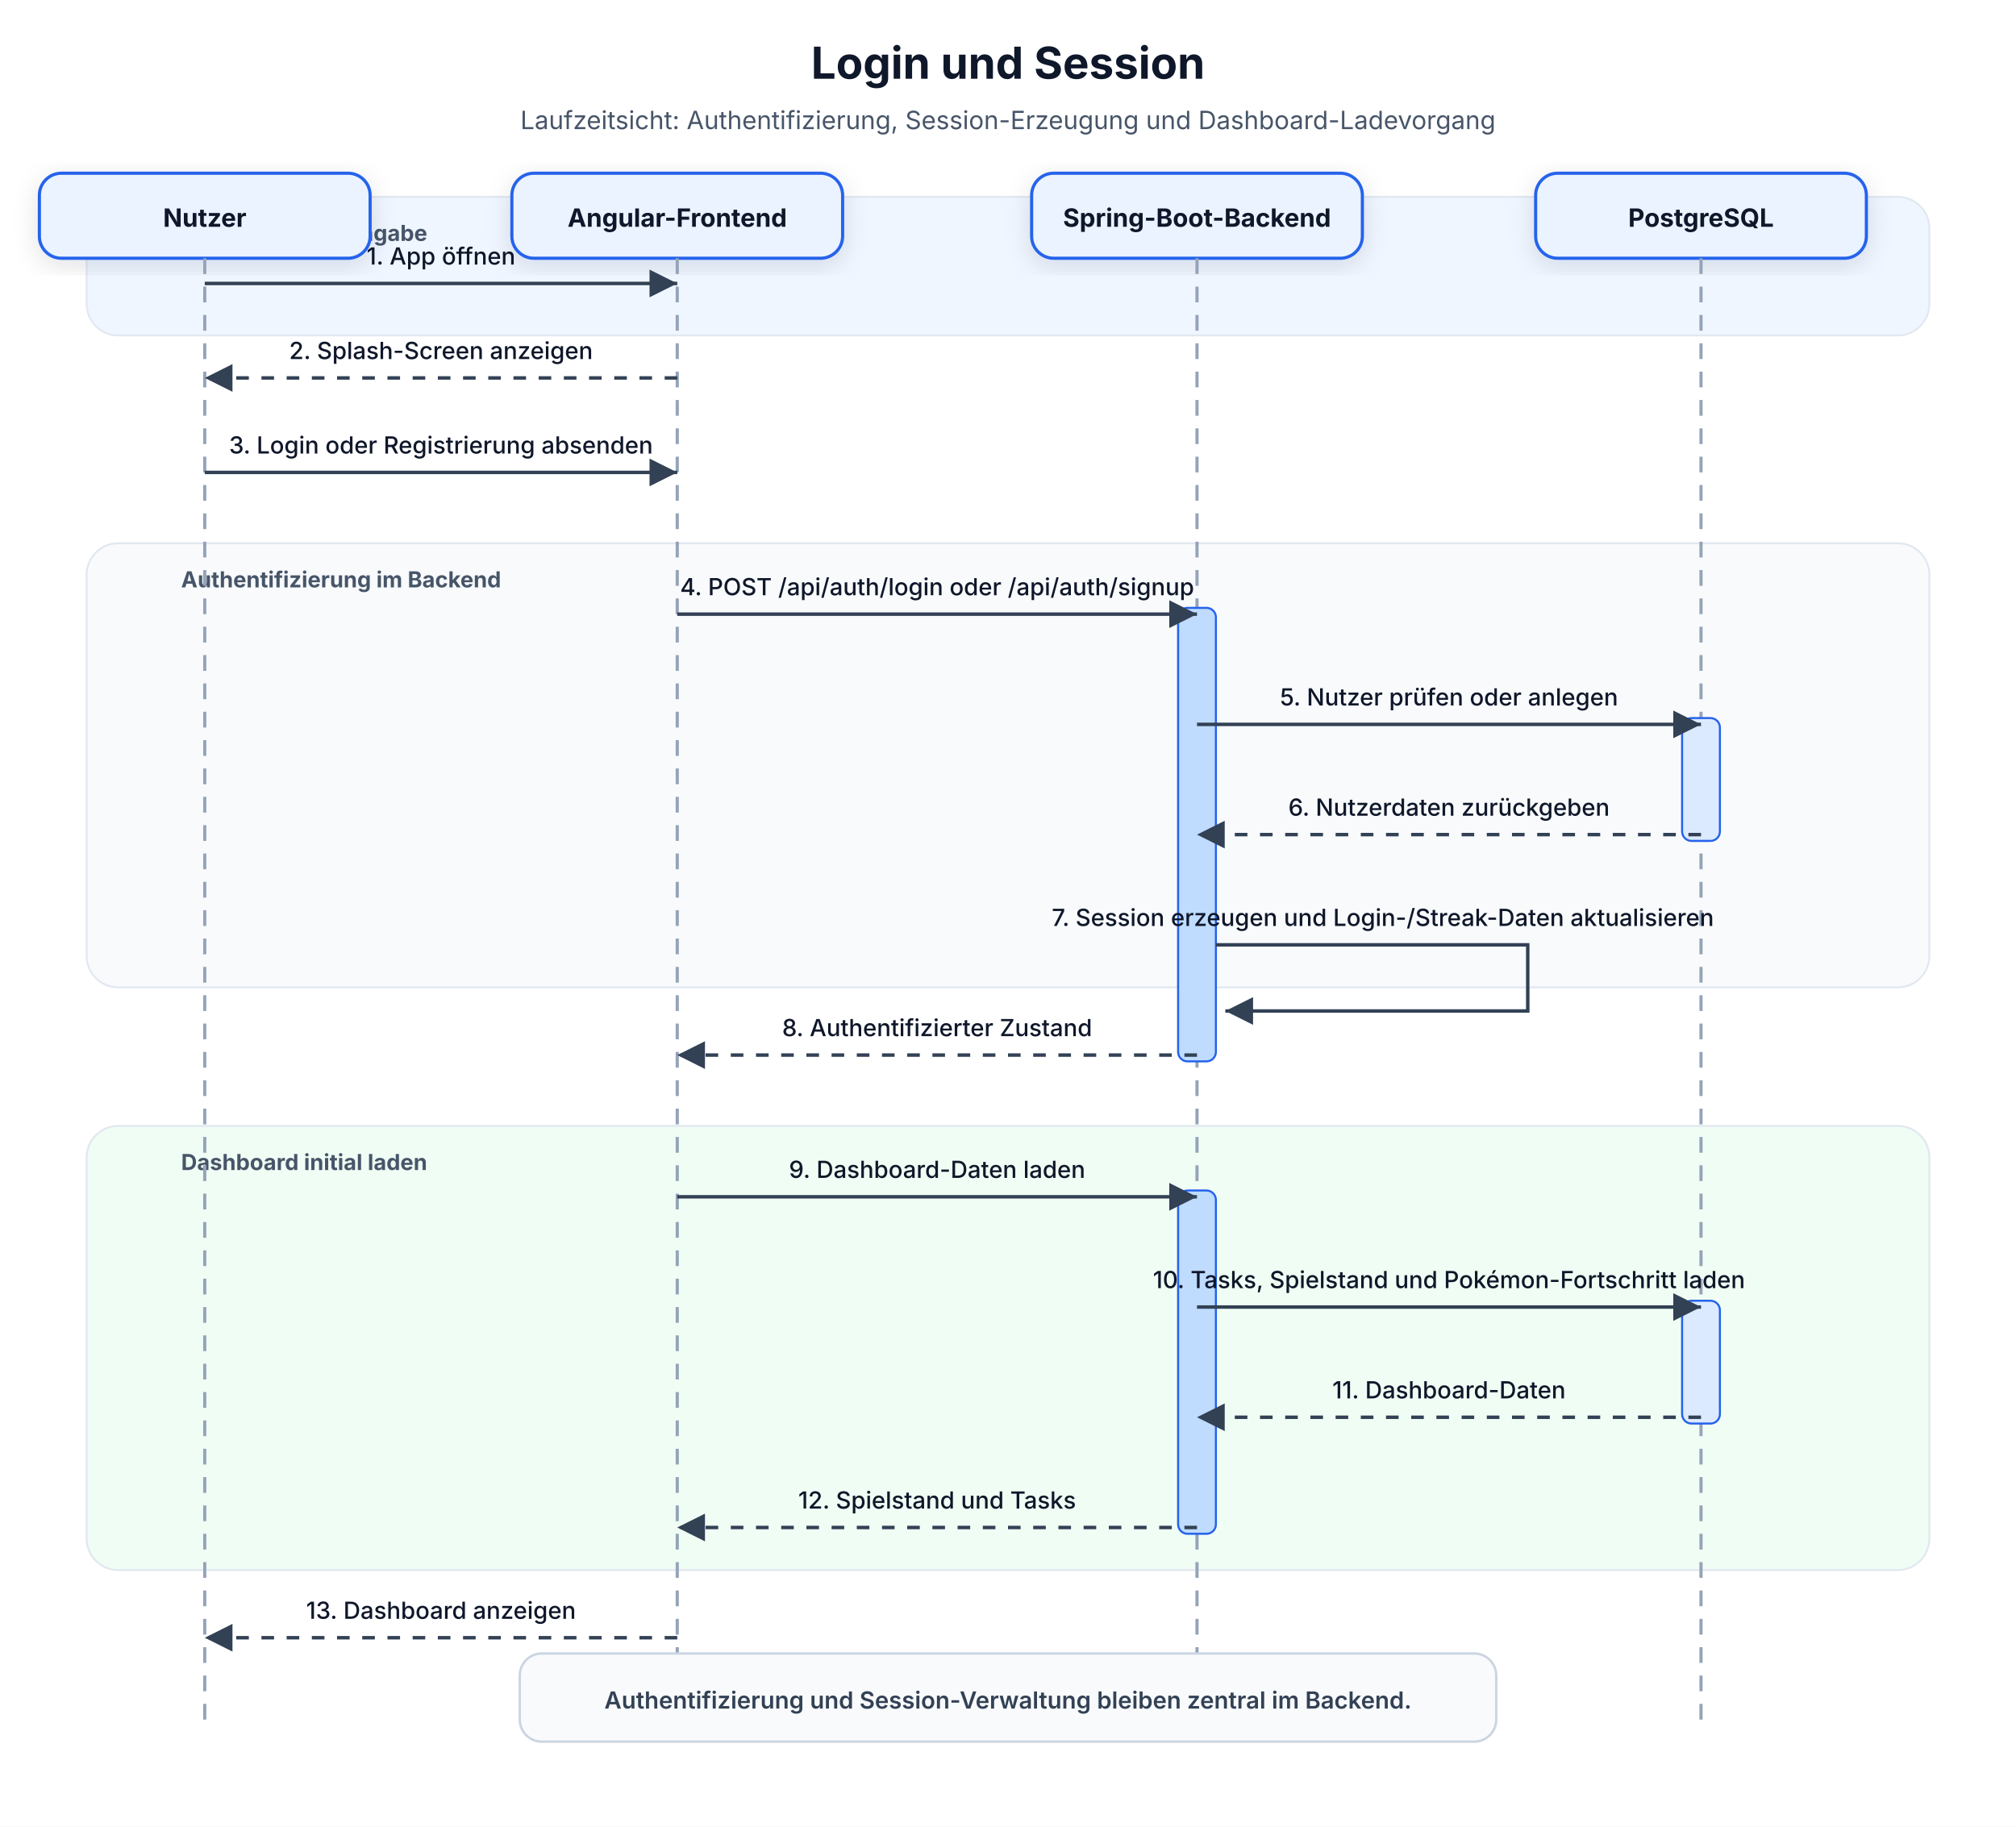
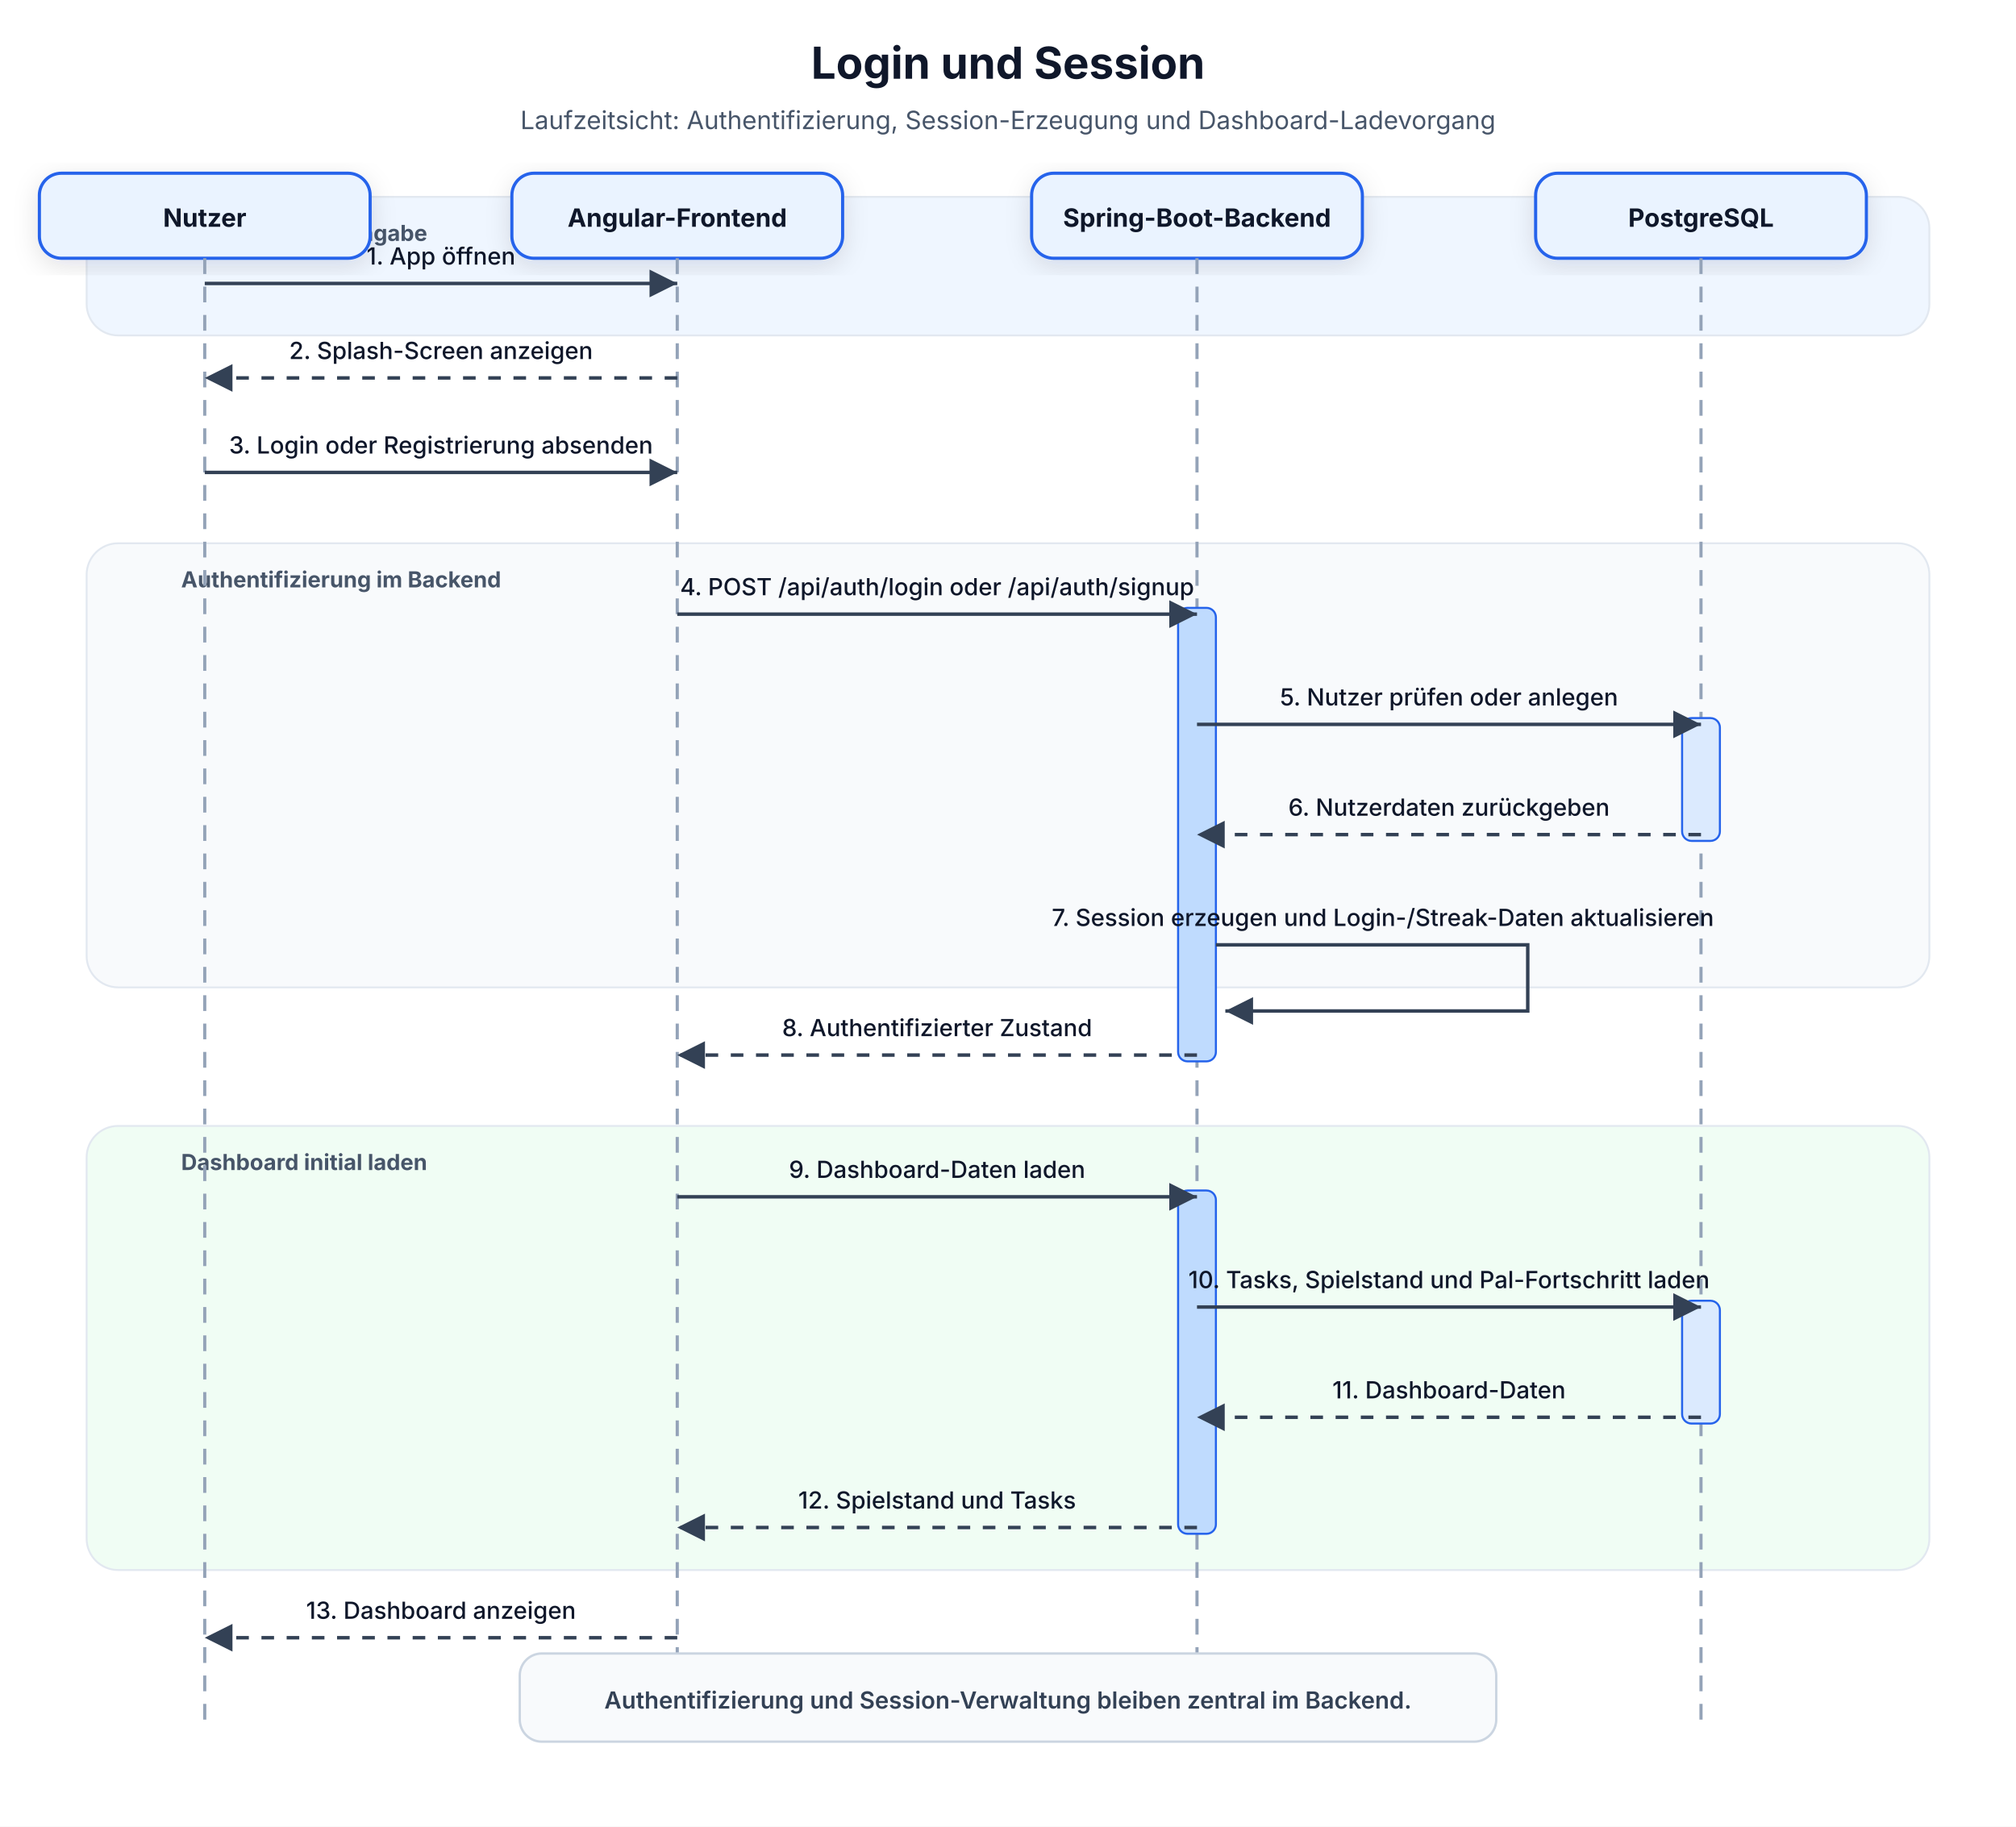
<svg xmlns="http://www.w3.org/2000/svg" width="1280" height="1160" viewBox="0 0 1280 1160" role="img" aria-label="Sequenzdiagramm Login und Session">
  <defs>
    <marker id="arrow" markerWidth="12" markerHeight="12" refX="10" refY="6" orient="auto" markerUnits="strokeWidth">
      <path d="M2,2 L10,6 L2,10 Z" fill="#334155" />
    </marker>
    <filter id="shadow" x="-20%" y="-20%" width="140%" height="140%">
      <feDropShadow dx="0" dy="4" stdDeviation="8" flood-color="#0f172a" flood-opacity="0.12" />
    </filter>
  </defs>
  <rect width="1280" height="1160" fill="#FFFFFF" />
  <text x="640.0" y="50" text-anchor="middle" font-size="28" font-weight="700" fill="#0F172A" font-family="Inter, Arial, sans-serif">Login und Session</text>
  <text x="640.0" y="82" text-anchor="middle" font-size="16" font-weight="400" fill="#475569" font-family="Inter, Arial, sans-serif">Laufzeitsicht: Authentifizierung, Session-Erzeugung und Dashboard-Ladevorgang</text>
  <rect x="55" y="125" width="1170" height="88" rx="20" fill="#EFF6FF" stroke="#E2E8F0" stroke-width="1.2" />
  <text x="115" y="153" text-anchor="start" font-size="14" font-weight="700" fill="#475569" font-family="Inter, Arial, sans-serif">App-Start und Eingabe</text>
  <rect x="55" y="345" width="1170" height="282" rx="20" fill="#F8FAFC" stroke="#E2E8F0" stroke-width="1.2" />
  <text x="115" y="373" text-anchor="start" font-size="14" font-weight="700" fill="#475569" font-family="Inter, Arial, sans-serif">Authentifizierung im Backend</text>
  <rect x="55" y="715" width="1170" height="282" rx="20" fill="#F0FDF4" stroke="#E2E8F0" stroke-width="1.2" />
  <text x="115" y="743" text-anchor="start" font-size="14" font-weight="700" fill="#475569" font-family="Inter, Arial, sans-serif">Dashboard initial laden</text>
  <g filter="url(#shadow)">
    <rect x="25" y="110" width="210" height="54" rx="14" fill="#EAF3FF" stroke="#2563EB" stroke-width="2" />
  </g>
  <text x="130" y="144" text-anchor="middle" font-size="16" font-weight="700" fill="#0F172A" font-family="Inter, Arial, sans-serif">Nutzer</text>
  <line x1="130" y1="164" x2="130" y2="1095" stroke="#94A3B8" stroke-width="2" stroke-dasharray="10 8" />
  <g filter="url(#shadow)">
    <rect x="325" y="110" width="210" height="54" rx="14" fill="#EAF3FF" stroke="#2563EB" stroke-width="2" />
  </g>
  <text x="430" y="144" text-anchor="middle" font-size="16" font-weight="700" fill="#0F172A" font-family="Inter, Arial, sans-serif">Angular-Frontend</text>
  <line x1="430" y1="164" x2="430" y2="1095" stroke="#94A3B8" stroke-width="2" stroke-dasharray="10 8" />
  <g filter="url(#shadow)">
    <rect x="655" y="110" width="210" height="54" rx="14" fill="#EAF3FF" stroke="#2563EB" stroke-width="2" />
  </g>
  <text x="760" y="144" text-anchor="middle" font-size="16" font-weight="700" fill="#0F172A" font-family="Inter, Arial, sans-serif">Spring-Boot-Backend</text>
  <line x1="760" y1="164" x2="760" y2="1095" stroke="#94A3B8" stroke-width="2" stroke-dasharray="10 8" />
  <g filter="url(#shadow)">
    <rect x="975" y="110" width="210" height="54" rx="14" fill="#EAF3FF" stroke="#2563EB" stroke-width="2" />
  </g>
  <text x="1080" y="144" text-anchor="middle" font-size="16" font-weight="700" fill="#0F172A" font-family="Inter, Arial, sans-serif">PostgreSQL</text>
  <line x1="1080" y1="164" x2="1080" y2="1095" stroke="#94A3B8" stroke-width="2" stroke-dasharray="10 8" />
  <rect x="748" y="386" width="24" height="288" rx="6" fill="#BFDBFE" stroke="#2563EB" stroke-width="1.3" />
  <rect x="1068" y="456" width="24" height="78" rx="6" fill="#DBEAFE" stroke="#2563EB" stroke-width="1.3" />
  <rect x="748" y="756" width="24" height="218" rx="6" fill="#BFDBFE" stroke="#2563EB" stroke-width="1.3" />
  <rect x="1068" y="826" width="24" height="78" rx="6" fill="#DBEAFE" stroke="#2563EB" stroke-width="1.3" />
  <line x1="130" y1="180" x2="430" y2="180" stroke="#334155" stroke-width="2.2" marker-end="url(#arrow)" />
  <text x="280.0" y="168" text-anchor="middle" font-size="15" font-weight="500" fill="#0F172A" font-family="Inter, Arial, sans-serif">1. App öffnen</text>
  <line x1="430" y1="240" x2="130" y2="240" stroke="#334155" stroke-width="2.2" stroke-dasharray="8 8" marker-end="url(#arrow)" />
  <text x="280.0" y="228" text-anchor="middle" font-size="15" font-weight="500" fill="#0F172A" font-family="Inter, Arial, sans-serif">2. Splash-Screen anzeigen</text>
  <line x1="130" y1="300" x2="430" y2="300" stroke="#334155" stroke-width="2.2" marker-end="url(#arrow)" />
  <text x="280.0" y="288" text-anchor="middle" font-size="15" font-weight="500" fill="#0F172A" font-family="Inter, Arial, sans-serif">3. Login oder Registrierung absenden</text>
  <line x1="430" y1="390" x2="760" y2="390" stroke="#334155" stroke-width="2.2" marker-end="url(#arrow)" />
  <text x="595.0" y="378" text-anchor="middle" font-size="15" font-weight="500" fill="#0F172A" font-family="Inter, Arial, sans-serif">4. POST /api/auth/login oder /api/auth/signup</text>
  <line x1="760" y1="460" x2="1080" y2="460" stroke="#334155" stroke-width="2.2" marker-end="url(#arrow)" />
  <text x="920.0" y="448" text-anchor="middle" font-size="15" font-weight="500" fill="#0F172A" font-family="Inter, Arial, sans-serif">5. Nutzer prüfen oder anlegen</text>
  <line x1="1080" y1="530" x2="760" y2="530" stroke="#334155" stroke-width="2.2" stroke-dasharray="8 8" marker-end="url(#arrow)" />
  <text x="920.0" y="518" text-anchor="middle" font-size="15" font-weight="500" fill="#0F172A" font-family="Inter, Arial, sans-serif">6. Nutzerdaten zurückgeben</text>
  <path d="M772,600 H970 V642 H778" fill="none" stroke="#334155" stroke-width="2.2" marker-end="url(#arrow)" />
  <text x="878" y="588" text-anchor="middle" font-size="15" font-weight="500" fill="#0F172A" font-family="Inter, Arial, sans-serif">7. Session erzeugen und Login-/Streak-Daten aktualisieren</text>
  <line x1="760" y1="670" x2="430" y2="670" stroke="#334155" stroke-width="2.2" stroke-dasharray="8 8" marker-end="url(#arrow)" />
  <text x="595.0" y="658" text-anchor="middle" font-size="15" font-weight="500" fill="#0F172A" font-family="Inter, Arial, sans-serif">8. Authentifizierter Zustand</text>
  <line x1="430" y1="760" x2="760" y2="760" stroke="#334155" stroke-width="2.2" marker-end="url(#arrow)" />
  <text x="595.0" y="748" text-anchor="middle" font-size="15" font-weight="500" fill="#0F172A" font-family="Inter, Arial, sans-serif">9. Dashboard-Daten laden</text>
  <line x1="760" y1="830" x2="1080" y2="830" stroke="#334155" stroke-width="2.2" marker-end="url(#arrow)" />
-   <text x="920.0" y="818" text-anchor="middle" font-size="15" font-weight="500" fill="#0F172A" font-family="Inter, Arial, sans-serif">10. Tasks, Spielstand und Pokémon-Fortschritt laden</text>
+   <text x="920.0" y="818" text-anchor="middle" font-size="15" font-weight="500" fill="#0F172A" font-family="Inter, Arial, sans-serif">10. Tasks, Spielstand und Pal-Fortschritt laden</text>
  <line x1="1080" y1="900" x2="760" y2="900" stroke="#334155" stroke-width="2.2" stroke-dasharray="8 8" marker-end="url(#arrow)" />
  <text x="920.0" y="888" text-anchor="middle" font-size="15" font-weight="500" fill="#0F172A" font-family="Inter, Arial, sans-serif">11. Dashboard-Daten</text>
  <line x1="760" y1="970" x2="430" y2="970" stroke="#334155" stroke-width="2.2" stroke-dasharray="8 8" marker-end="url(#arrow)" />
  <text x="595.0" y="958" text-anchor="middle" font-size="15" font-weight="500" fill="#0F172A" font-family="Inter, Arial, sans-serif">12. Spielstand und Tasks</text>
  <line x1="430" y1="1040" x2="130" y2="1040" stroke="#334155" stroke-width="2.2" stroke-dasharray="8 8" marker-end="url(#arrow)" />
  <text x="280.0" y="1028" text-anchor="middle" font-size="15" font-weight="500" fill="#0F172A" font-family="Inter, Arial, sans-serif">13. Dashboard anzeigen</text>
  <rect x="330" y="1050" width="620" height="56" rx="14" fill="#F8FAFC" stroke="#CBD5E1" stroke-width="1.5" />
  <text x="640" y="1085" text-anchor="middle" font-size="15" font-weight="600" fill="#334155" font-family="Inter, Arial, sans-serif">Authentifizierung und Session-Verwaltung bleiben zentral im Backend.</text>
</svg>
